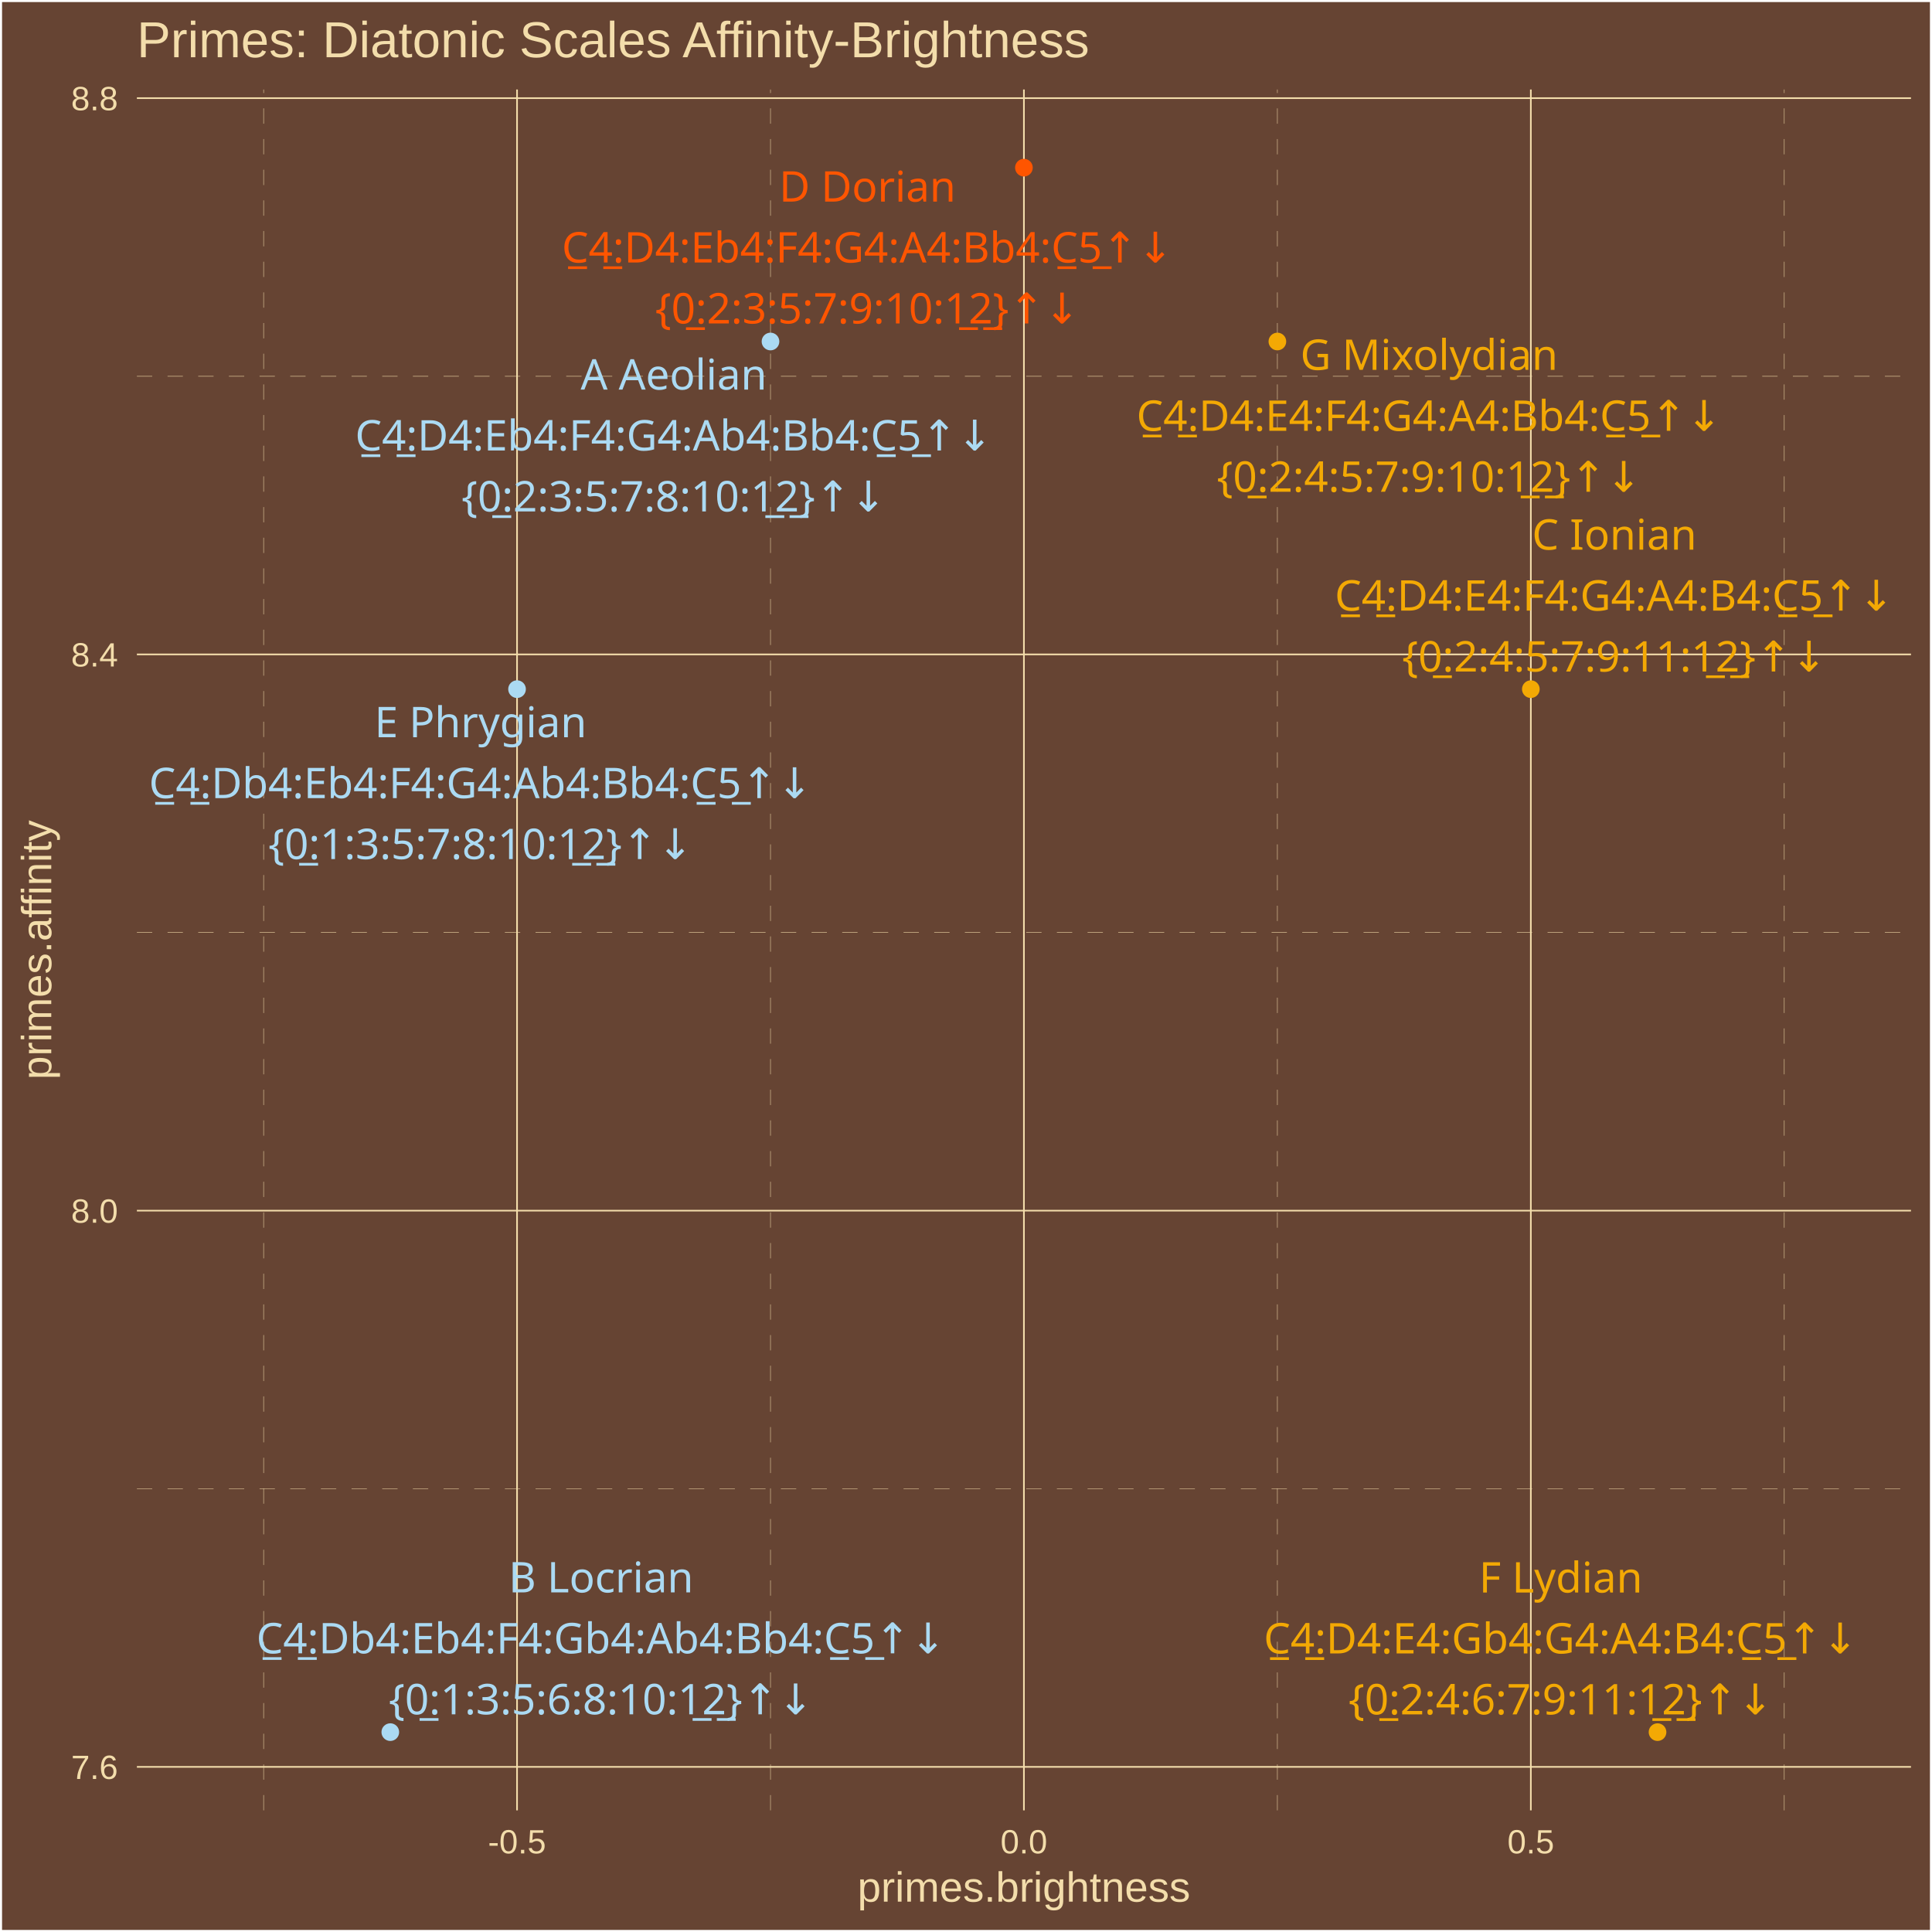
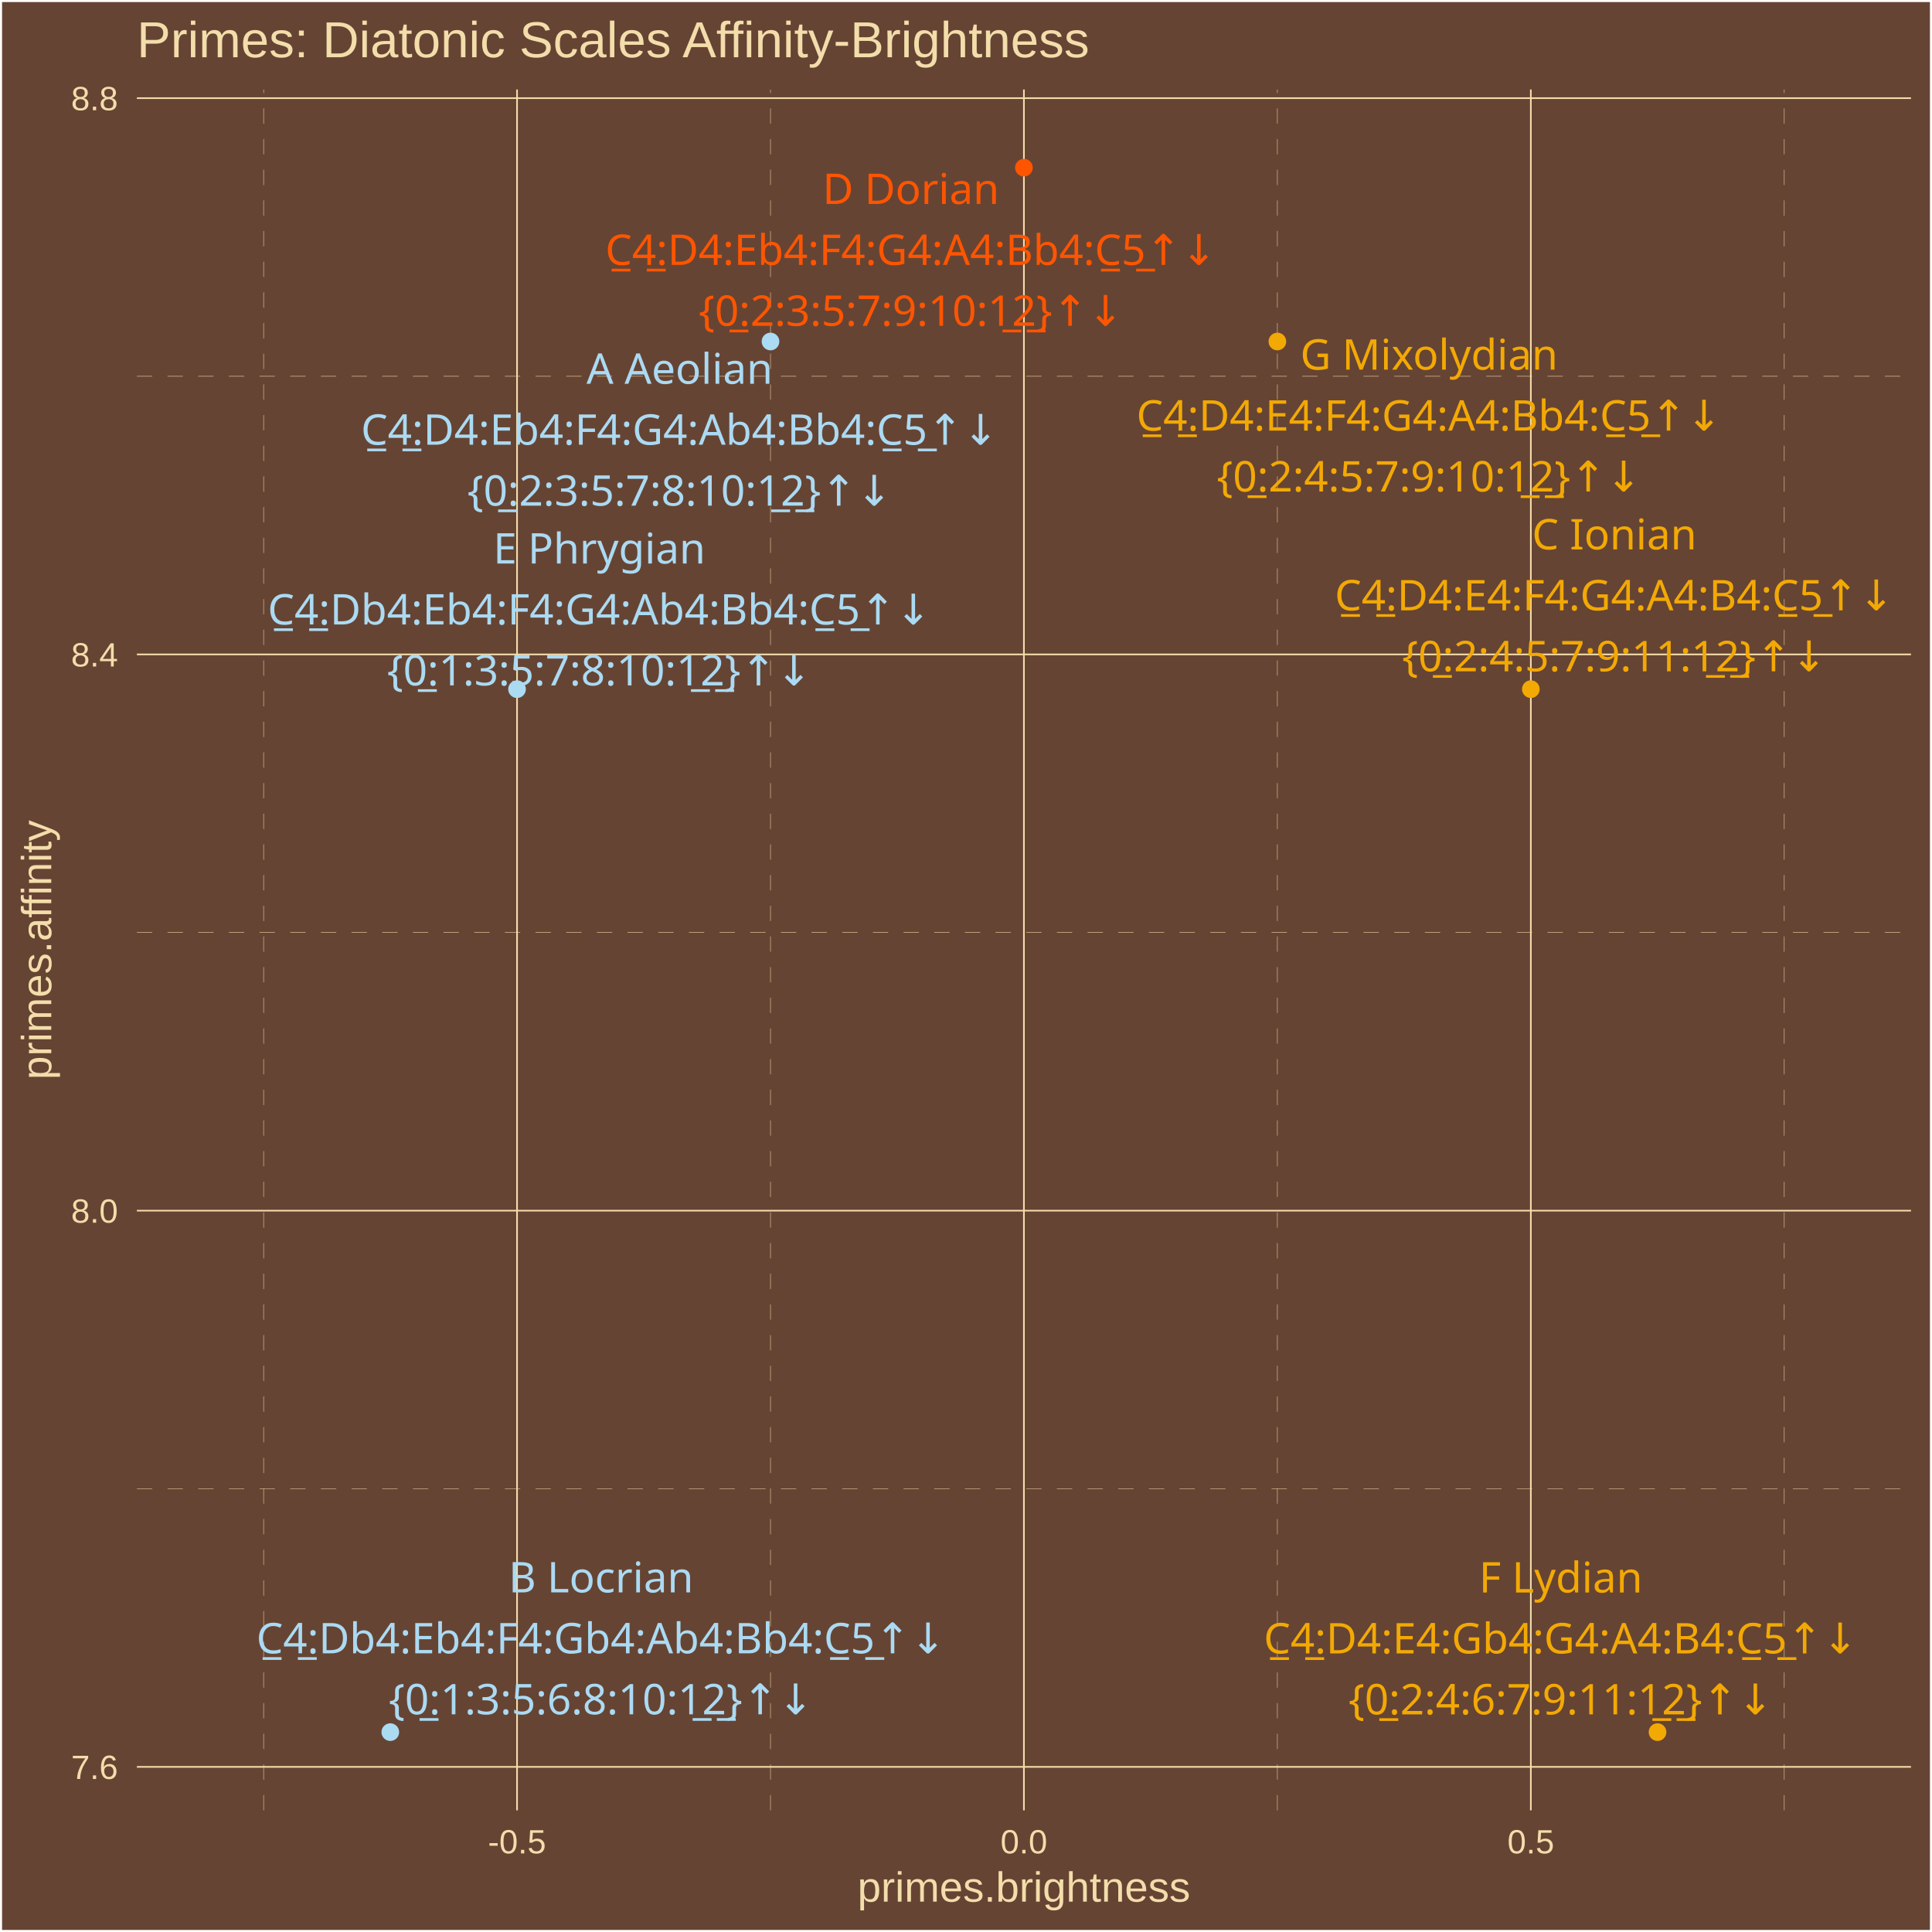
<svg xmlns="http://www.w3.org/2000/svg" class="svglite" width="504.00pt" height="504.00pt" viewBox="0 0 504.00 504.00">
  <defs>
    <style type="text/css">
    .svglite line, .svglite polyline, .svglite polygon, .svglite path, .svglite rect, .svglite circle {
      fill: none;
      stroke: #000000;
      stroke-linecap: round;
      stroke-linejoin: round;
      stroke-miterlimit: 10.00;
    }
    .svglite text {
      white-space: pre;
    }
  </style>
  </defs>
  <rect width="100%" height="100%" style="stroke: none; fill: #664433;" />
  <defs>
    <clipPath id="cpMC4wMHw1MDQuMDB8MC4wMHw1MDQuMDA=">
      <rect x="0.00" y="0.00" width="504.00" height="504.00" />
    </clipPath>
  </defs>
  <g clip-path="url(#cpMC4wMHw1MDQuMDB8MC4wMHw1MDQuMDA=)">
    <rect x="0.00" y="-0" width="504.00" height="504.00" style="stroke-width: 1.07; stroke: #FFFFFF; fill: #664433;" />
  </g>
  <defs>
    <clipPath id="cpMzUuNzF8NDk4LjUyfDIzLjM0fDQ3Mi4yNw==">
      <rect x="35.71" y="23.34" width="462.81" height="448.93" />
    </clipPath>
  </defs>
  <g clip-path="url(#cpMzUuNzF8NDk4LjUyfDIzLjM0fDQ3Mi4yNw==)">
    <rect x="35.71" y="23.34" width="462.81" height="448.93" style="stroke-width: 1.07; stroke: none; fill: #664433;" />
    <polyline points="35.71,388.38 498.52,388.38 " style="stroke-width: 0.11; stroke: #F3DDAB; stroke-dasharray: 4.00,4.00; stroke-linecap: butt;" />
    <polyline points="35.71,243.27 498.52,243.27 " style="stroke-width: 0.11; stroke: #F3DDAB; stroke-dasharray: 4.00,4.00; stroke-linecap: butt;" />
    <polyline points="35.71,98.16 498.52,98.16 " style="stroke-width: 0.11; stroke: #F3DDAB; stroke-dasharray: 4.00,4.00; stroke-linecap: butt;" />
    <polyline points="68.77,472.27 68.77,23.34 " style="stroke-width: 0.11; stroke: #F3DDAB; stroke-dasharray: 4.00,4.00; stroke-linecap: butt;" />
    <polyline points="201.00,472.27 201.00,23.34 " style="stroke-width: 0.11; stroke: #F3DDAB; stroke-dasharray: 4.00,4.00; stroke-linecap: butt;" />
    <polyline points="333.23,472.27 333.23,23.34 " style="stroke-width: 0.11; stroke: #F3DDAB; stroke-dasharray: 4.00,4.00; stroke-linecap: butt;" />
    <polyline points="465.46,472.27 465.46,23.34 " style="stroke-width: 0.11; stroke: #F3DDAB; stroke-dasharray: 4.00,4.00; stroke-linecap: butt;" />
    <polyline points="35.71,460.93 498.52,460.93 " style="stroke-width: 0.43; stroke: #F3DDAB; stroke-linecap: butt;" />
    <polyline points="35.71,315.82 498.52,315.82 " style="stroke-width: 0.43; stroke: #F3DDAB; stroke-linecap: butt;" />
    <polyline points="35.71,170.71 498.52,170.71 " style="stroke-width: 0.43; stroke: #F3DDAB; stroke-linecap: butt;" />
    <polyline points="35.71,25.60 498.52,25.60 " style="stroke-width: 0.43; stroke: #F3DDAB; stroke-linecap: butt;" />
    <polyline points="134.88,472.27 134.88,23.34 " style="stroke-width: 0.43; stroke: #F3DDAB; stroke-linecap: butt;" />
    <polyline points="267.11,472.27 267.11,23.34 " style="stroke-width: 0.43; stroke: #F3DDAB; stroke-linecap: butt;" />
    <polyline points="399.35,472.27 399.35,23.34 " style="stroke-width: 0.43; stroke: #F3DDAB; stroke-linecap: butt;" />
    <circle cx="101.82" cy="451.86" r="1.95" style="stroke-width: 0.71; stroke: #ABDAF3; fill: #ABDAF3;" />
    <circle cx="134.88" cy="179.78" r="1.95" style="stroke-width: 0.71; stroke: #ABDAF3; fill: #ABDAF3;" />
    <circle cx="201.00" cy="89.09" r="1.95" style="stroke-width: 0.71; stroke: #ABDAF3; fill: #ABDAF3;" />
    <circle cx="267.11" cy="43.74" r="1.95" style="stroke-width: 0.71; stroke: #FF5500; fill: #FF5500;" />
    <circle cx="333.23" cy="89.09" r="1.95" style="stroke-width: 0.71; stroke: #F3A904; fill: #F3A904;" />
    <circle cx="399.35" cy="179.78" r="1.95" style="stroke-width: 0.71; stroke: #F3A904; fill: #F3A904;" />
    <circle cx="432.40" cy="451.86" r="1.95" style="stroke-width: 0.71; stroke: #F3A904; fill: #F3A904;" />
    <text x="156.79" y="415.41" text-anchor="middle" style="font-size: 11.04px;fill: #ABDAF3; font-family: &quot;Arial Unicode MS&quot;;" textLength="46.60px" lengthAdjust="spacingAndGlyphs">B Locrian</text>
    <text x="156.79" y="431.31" text-anchor="middle" style="font-size: 11.04px;fill: #ABDAF3; font-family: &quot;Arial Unicode MS&quot;;" textLength="178.23px" lengthAdjust="spacingAndGlyphs">C̲4̲:Db4:Eb4:F4:Gb4:Ab4:Bb4:C̲5̲↑↓</text>
    <text x="156.79" y="447.21" text-anchor="middle" style="font-size: 11.04px;fill: #ABDAF3; font-family: &quot;Arial Unicode MS&quot;;" textLength="105.91px" lengthAdjust="spacingAndGlyphs">{0̲:1:3:5:6:8:10:1̲2̲}↑↓</text>
-     <text x="125.37" y="192.32" text-anchor="middle" style="font-size: 11.04px;fill: #ABDAF3; font-family: &quot;Arial Unicode MS&quot;;" textLength="53.96px" lengthAdjust="spacingAndGlyphs">E Phrygian</text>
-     <text x="125.37" y="208.21" text-anchor="middle" style="font-size: 11.04px;fill: #ABDAF3; font-family: &quot;Arial Unicode MS&quot;;" textLength="172.09px" lengthAdjust="spacingAndGlyphs">C̲4̲:Db4:Eb4:F4:G4:Ab4:Bb4:C̲5̲↑↓</text>
-     <text x="125.37" y="224.11" text-anchor="middle" style="font-size: 11.04px;fill: #ABDAF3; font-family: &quot;Arial Unicode MS&quot;;" textLength="105.91px" lengthAdjust="spacingAndGlyphs">{0̲:1:3:5:7:8:10:1̲2̲}↑↓</text>
-     <text x="175.76" y="101.63" text-anchor="middle" style="font-size: 11.04px;fill: #ABDAF3; font-family: &quot;Arial Unicode MS&quot;;" textLength="47.22px" lengthAdjust="spacingAndGlyphs">A Aeolian</text>
-     <text x="175.76" y="117.52" text-anchor="middle" style="font-size: 11.04px;fill: #ABDAF3; font-family: &quot;Arial Unicode MS&quot;;" textLength="165.96px" lengthAdjust="spacingAndGlyphs">C̲4̲:D4:Eb4:F4:G4:Ab4:Bb4:C̲5̲↑↓</text>
-     <text x="175.76" y="133.42" text-anchor="middle" style="font-size: 11.04px;fill: #ABDAF3; font-family: &quot;Arial Unicode MS&quot;;" textLength="105.91px" lengthAdjust="spacingAndGlyphs">{0̲:2:3:5:7:8:10:1̲2̲}↑↓</text>
-     <text x="226.29" y="52.59" text-anchor="middle" style="font-size: 11.04px;fill: #FF5500; font-family: &quot;Arial Unicode MS&quot;;" textLength="43.52px" lengthAdjust="spacingAndGlyphs">D Dorian</text>
-     <text x="226.29" y="68.48" text-anchor="middle" style="font-size: 11.04px;fill: #FF5500; font-family: &quot;Arial Unicode MS&quot;;" textLength="159.83px" lengthAdjust="spacingAndGlyphs">C̲4̲:D4:Eb4:F4:G4:A4:Bb4:C̲5̲↑↓</text>
-     <text x="226.29" y="84.38" text-anchor="middle" style="font-size: 11.04px;fill: #FF5500; font-family: &quot;Arial Unicode MS&quot;;" textLength="105.91px" lengthAdjust="spacingAndGlyphs">{0̲:2:3:5:7:9:10:1̲2̲}↑↓</text>
-     <text x="372.81" y="96.49" text-anchor="middle" style="font-size: 11.04px;fill: #F3A904; font-family: &quot;Arial Unicode MS&quot;;" textLength="63.75px" lengthAdjust="spacingAndGlyphs">G Mixolydian</text>
-     <text x="372.81" y="112.39" text-anchor="middle" style="font-size: 11.04px;fill: #F3A904; font-family: &quot;Arial Unicode MS&quot;;" textLength="153.69px" lengthAdjust="spacingAndGlyphs">C̲4̲:D4:E4:F4:G4:A4:Bb4:C̲5̲↑↓</text>
-     <text x="372.81" y="128.29" text-anchor="middle" style="font-size: 11.04px;fill: #F3A904; font-family: &quot;Arial Unicode MS&quot;;" textLength="105.91px" lengthAdjust="spacingAndGlyphs">{0̲:2:4:5:7:9:10:1̲2̲}↑↓</text>
-     <text x="421.14" y="143.39" text-anchor="middle" style="font-size: 11.04px;fill: #F3A904; font-family: &quot;Arial Unicode MS&quot;;" textLength="41.08px" lengthAdjust="spacingAndGlyphs">C Ionian</text>
-     <text x="421.14" y="159.29" text-anchor="middle" style="font-size: 11.04px;fill: #F3A904; font-family: &quot;Arial Unicode MS&quot;;" textLength="147.56px" lengthAdjust="spacingAndGlyphs">C̲4̲:D4:E4:F4:G4:A4:B4:C̲5̲↑↓</text>
-     <text x="421.14" y="175.18" text-anchor="middle" style="font-size: 11.04px;fill: #F3A904; font-family: &quot;Arial Unicode MS&quot;;" textLength="105.91px" lengthAdjust="spacingAndGlyphs">{0̲:2:4:5:7:9:11:1̲2̲}↑↓</text>
+     <text x="156.35" y="147.01" text-anchor="middle" style="font-size: 11.04px;fill: #ABDAF3; font-family: &quot;Arial Unicode MS&quot;;" textLength="53.96px" lengthAdjust="spacingAndGlyphs">E Phrygian</text>
+     <text x="156.35" y="162.91" text-anchor="middle" style="font-size: 11.04px;fill: #ABDAF3; font-family: &quot;Arial Unicode MS&quot;;" textLength="172.09px" lengthAdjust="spacingAndGlyphs">C̲4̲:Db4:Eb4:F4:G4:Ab4:Bb4:C̲5̲↑↓</text>
+     <text x="156.35" y="178.80" text-anchor="middle" style="font-size: 11.04px;fill: #ABDAF3; font-family: &quot;Arial Unicode MS&quot;;" textLength="105.91px" lengthAdjust="spacingAndGlyphs">{0̲:1:3:5:7:8:10:1̲2̲}↑↓</text>
+     <text x="177.29" y="100.12" text-anchor="middle" style="font-size: 11.04px;fill: #ABDAF3; font-family: &quot;Arial Unicode MS&quot;;" textLength="47.22px" lengthAdjust="spacingAndGlyphs">A Aeolian</text>
+     <text x="177.29" y="116.02" text-anchor="middle" style="font-size: 11.04px;fill: #ABDAF3; font-family: &quot;Arial Unicode MS&quot;;" textLength="165.96px" lengthAdjust="spacingAndGlyphs">C̲4̲:D4:Eb4:F4:G4:Ab4:Bb4:C̲5̲↑↓</text>
+     <text x="177.29" y="131.91" text-anchor="middle" style="font-size: 11.04px;fill: #ABDAF3; font-family: &quot;Arial Unicode MS&quot;;" textLength="105.91px" lengthAdjust="spacingAndGlyphs">{0̲:2:3:5:7:8:10:1̲2̲}↑↓</text>
+     <text x="237.63" y="53.21" text-anchor="middle" style="font-size: 11.04px;fill: #FF5500; font-family: &quot;Arial Unicode MS&quot;;" textLength="43.52px" lengthAdjust="spacingAndGlyphs">D Dorian</text>
+     <text x="237.63" y="69.11" text-anchor="middle" style="font-size: 11.04px;fill: #FF5500; font-family: &quot;Arial Unicode MS&quot;;" textLength="159.83px" lengthAdjust="spacingAndGlyphs">C̲4̲:D4:Eb4:F4:G4:A4:Bb4:C̲5̲↑↓</text>
+     <text x="237.63" y="85.00" text-anchor="middle" style="font-size: 11.04px;fill: #FF5500; font-family: &quot;Arial Unicode MS&quot;;" textLength="105.91px" lengthAdjust="spacingAndGlyphs">{0̲:2:3:5:7:9:10:1̲2̲}↑↓</text>
+     <text x="372.80" y="96.43" text-anchor="middle" style="font-size: 11.04px;fill: #F3A904; font-family: &quot;Arial Unicode MS&quot;;" textLength="63.75px" lengthAdjust="spacingAndGlyphs">G Mixolydian</text>
+     <text x="372.80" y="112.33" text-anchor="middle" style="font-size: 11.04px;fill: #F3A904; font-family: &quot;Arial Unicode MS&quot;;" textLength="153.69px" lengthAdjust="spacingAndGlyphs">C̲4̲:D4:E4:F4:G4:A4:Bb4:C̲5̲↑↓</text>
+     <text x="372.80" y="128.22" text-anchor="middle" style="font-size: 11.04px;fill: #F3A904; font-family: &quot;Arial Unicode MS&quot;;" textLength="105.91px" lengthAdjust="spacingAndGlyphs">{0̲:2:4:5:7:9:10:1̲2̲}↑↓</text>
+     <text x="421.14" y="143.32" text-anchor="middle" style="font-size: 11.04px;fill: #F3A904; font-family: &quot;Arial Unicode MS&quot;;" textLength="41.08px" lengthAdjust="spacingAndGlyphs">C Ionian</text>
+     <text x="421.14" y="159.22" text-anchor="middle" style="font-size: 11.04px;fill: #F3A904; font-family: &quot;Arial Unicode MS&quot;;" textLength="147.56px" lengthAdjust="spacingAndGlyphs">C̲4̲:D4:E4:F4:G4:A4:B4:C̲5̲↑↓</text>
+     <text x="421.14" y="175.12" text-anchor="middle" style="font-size: 11.04px;fill: #F3A904; font-family: &quot;Arial Unicode MS&quot;;" textLength="105.91px" lengthAdjust="spacingAndGlyphs">{0̲:2:4:5:7:9:11:1̲2̲}↑↓</text>
    <text x="407.16" y="415.44" text-anchor="middle" style="font-size: 11.04px;fill: #F3A904; font-family: &quot;Arial Unicode MS&quot;;" textLength="42.31px" lengthAdjust="spacingAndGlyphs">F Lydian</text>
    <text x="407.16" y="431.33" text-anchor="middle" style="font-size: 11.04px;fill: #F3A904; font-family: &quot;Arial Unicode MS&quot;;" textLength="155.53px" lengthAdjust="spacingAndGlyphs">C̲4̲:D4:E4:Gb4:G4:A4:B4:C̲5̲↑↓</text>
    <text x="407.16" y="447.23" text-anchor="middle" style="font-size: 11.04px;fill: #F3A904; font-family: &quot;Arial Unicode MS&quot;;" textLength="105.91px" lengthAdjust="spacingAndGlyphs">{0̲:2:4:6:7:9:11:1̲2̲}↑↓</text>
  </g>
  <g clip-path="url(#cpMC4wMHw1MDQuMDB8MC4wMHw1MDQuMDA=)">
    <text x="30.78" y="464.08" text-anchor="end" style="font-size: 8.80px;fill: #F3DDAB; font-family: &quot;Arial&quot;;" textLength="12.23px" lengthAdjust="spacingAndGlyphs">7.6</text>
    <text x="30.78" y="318.97" text-anchor="end" style="font-size: 8.80px;fill: #F3DDAB; font-family: &quot;Arial&quot;;" textLength="12.23px" lengthAdjust="spacingAndGlyphs">8.0</text>
    <text x="30.78" y="173.87" text-anchor="end" style="font-size: 8.80px;fill: #F3DDAB; font-family: &quot;Arial&quot;;" textLength="12.23px" lengthAdjust="spacingAndGlyphs">8.4</text>
    <text x="30.78" y="28.76" text-anchor="end" style="font-size: 8.80px;fill: #F3DDAB; font-family: &quot;Arial&quot;;" textLength="12.23px" lengthAdjust="spacingAndGlyphs">8.8</text>
    <text x="134.88" y="483.50" text-anchor="middle" style="font-size: 8.80px;fill: #F3DDAB; font-family: &quot;Arial&quot;;" textLength="15.16px" lengthAdjust="spacingAndGlyphs">-0.5</text>
    <text x="267.11" y="483.50" text-anchor="middle" style="font-size: 8.80px;fill: #F3DDAB; font-family: &quot;Arial&quot;;" textLength="12.23px" lengthAdjust="spacingAndGlyphs">0.0</text>
    <text x="399.35" y="483.50" text-anchor="middle" style="font-size: 8.80px;fill: #F3DDAB; font-family: &quot;Arial&quot;;" textLength="12.23px" lengthAdjust="spacingAndGlyphs">0.5</text>
    <text x="267.11" y="496.09" text-anchor="middle" style="font-size: 11.00px;fill: #F3DDAB; font-family: &quot;Arial&quot;;" textLength="86.82px" lengthAdjust="spacingAndGlyphs">primes.brightness</text>
    <text transform="translate(13.37,247.80) rotate(-90)" text-anchor="middle" style="font-size: 11.00px;fill: #F3DDAB; font-family: &quot;Arial&quot;;" textLength="67.85px" lengthAdjust="spacingAndGlyphs">primes.affinity</text>
    <text x="35.71" y="14.94" style="font-size: 13.20px;fill: #F3DDAB; font-family: &quot;Arial&quot;;" textLength="249.25px" lengthAdjust="spacingAndGlyphs">Primes: Diatonic Scales Affinity-Brightness</text>
  </g>
</svg>
